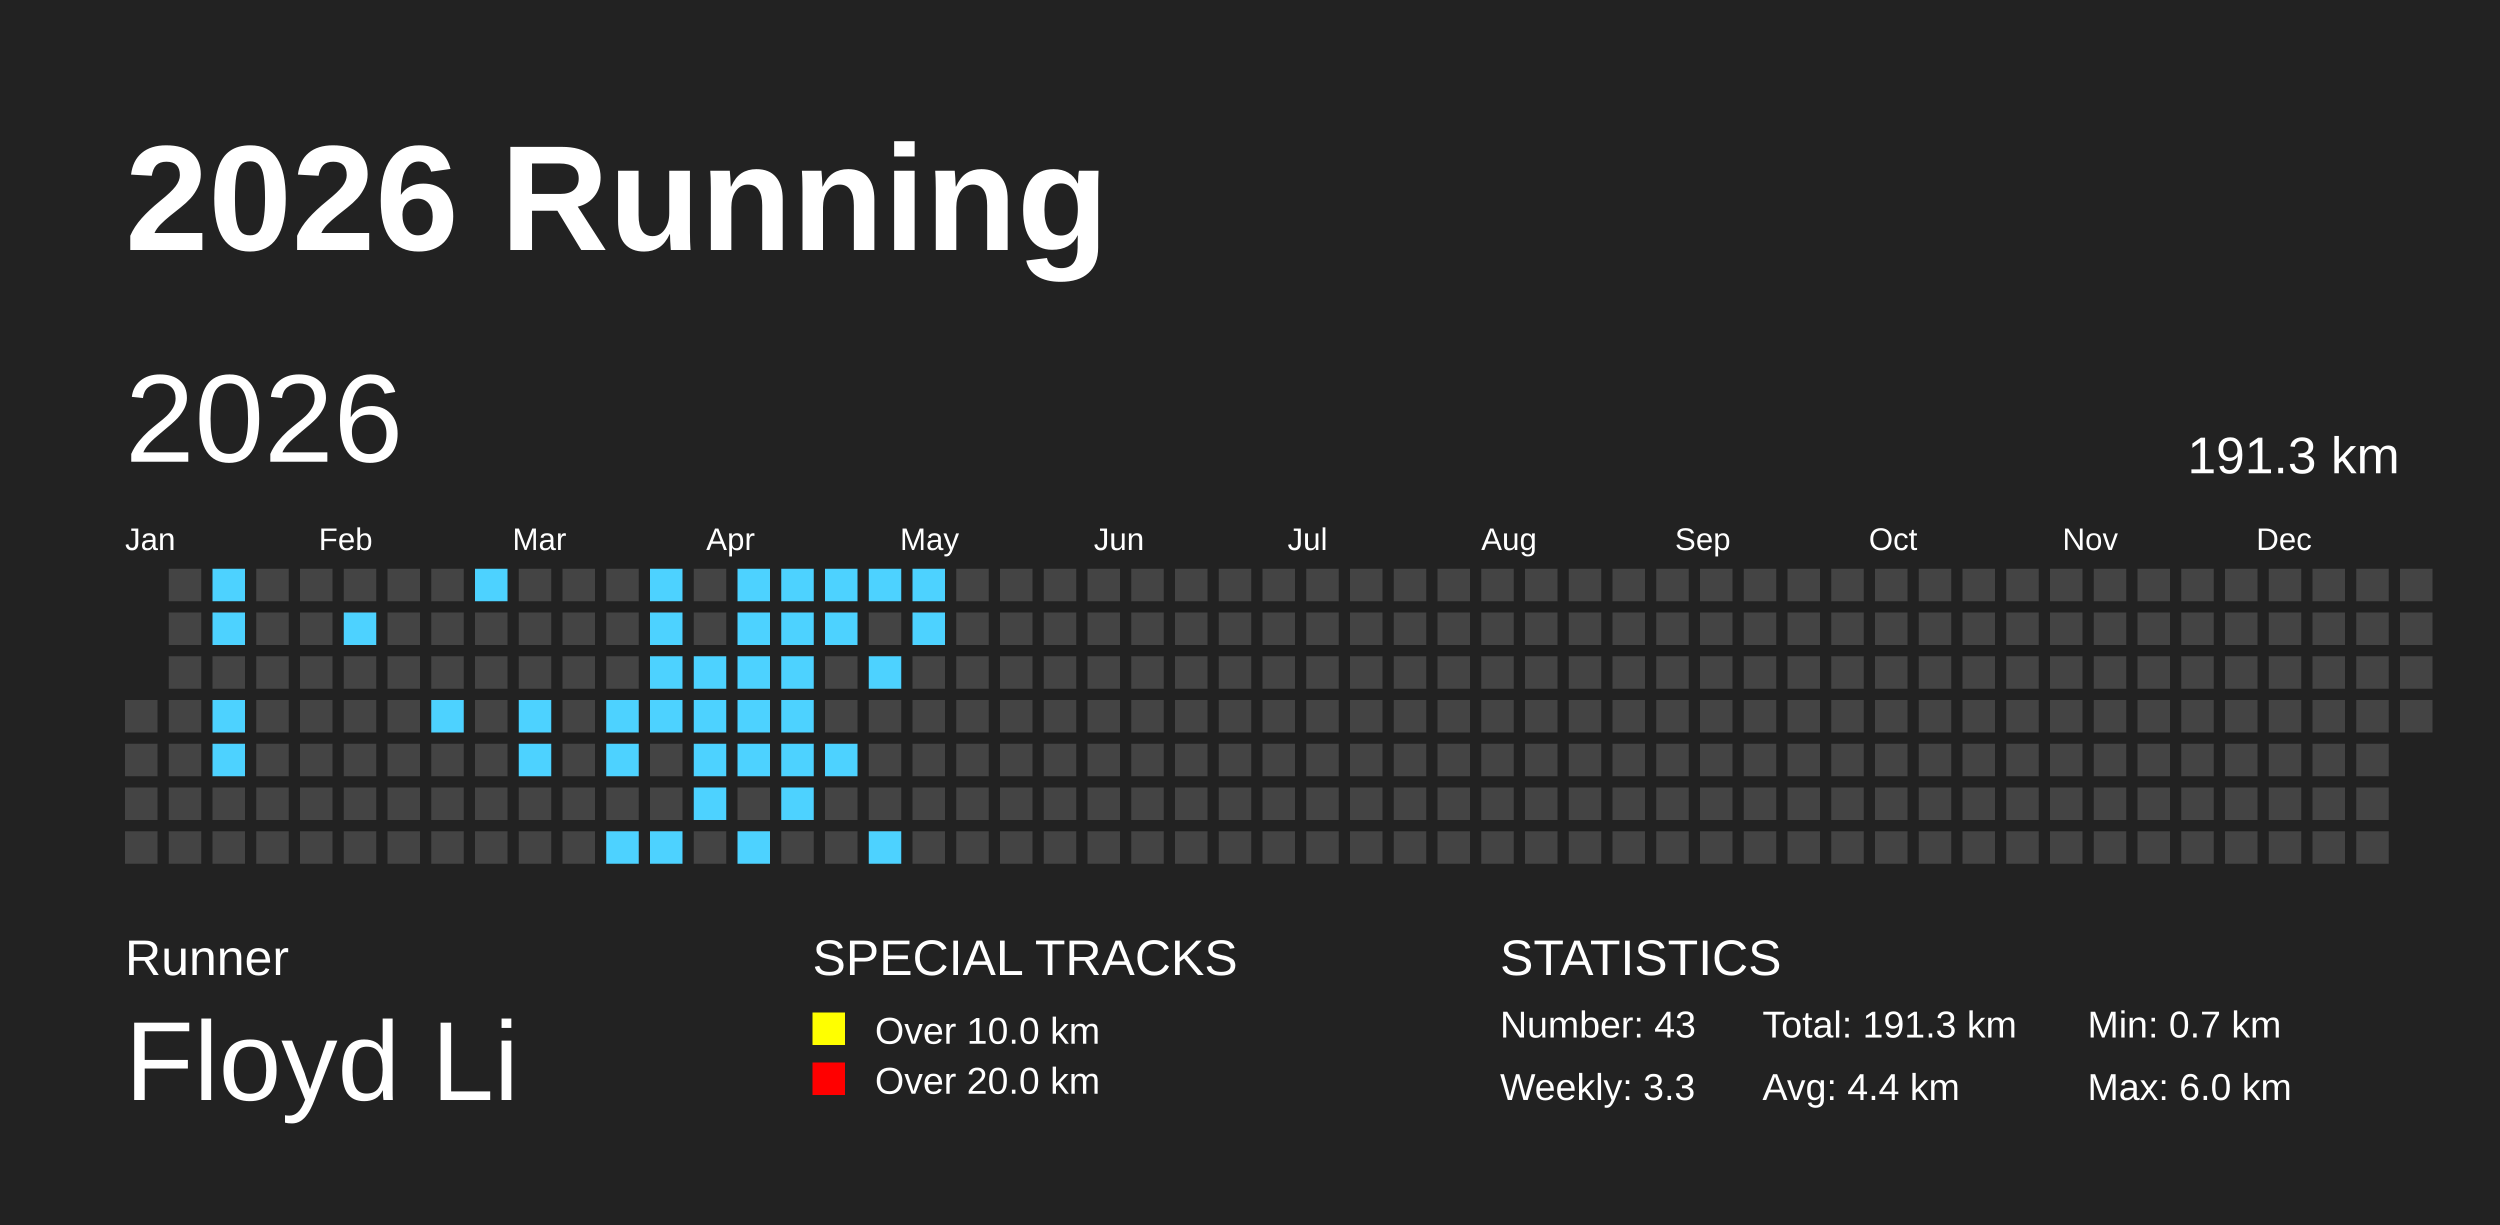
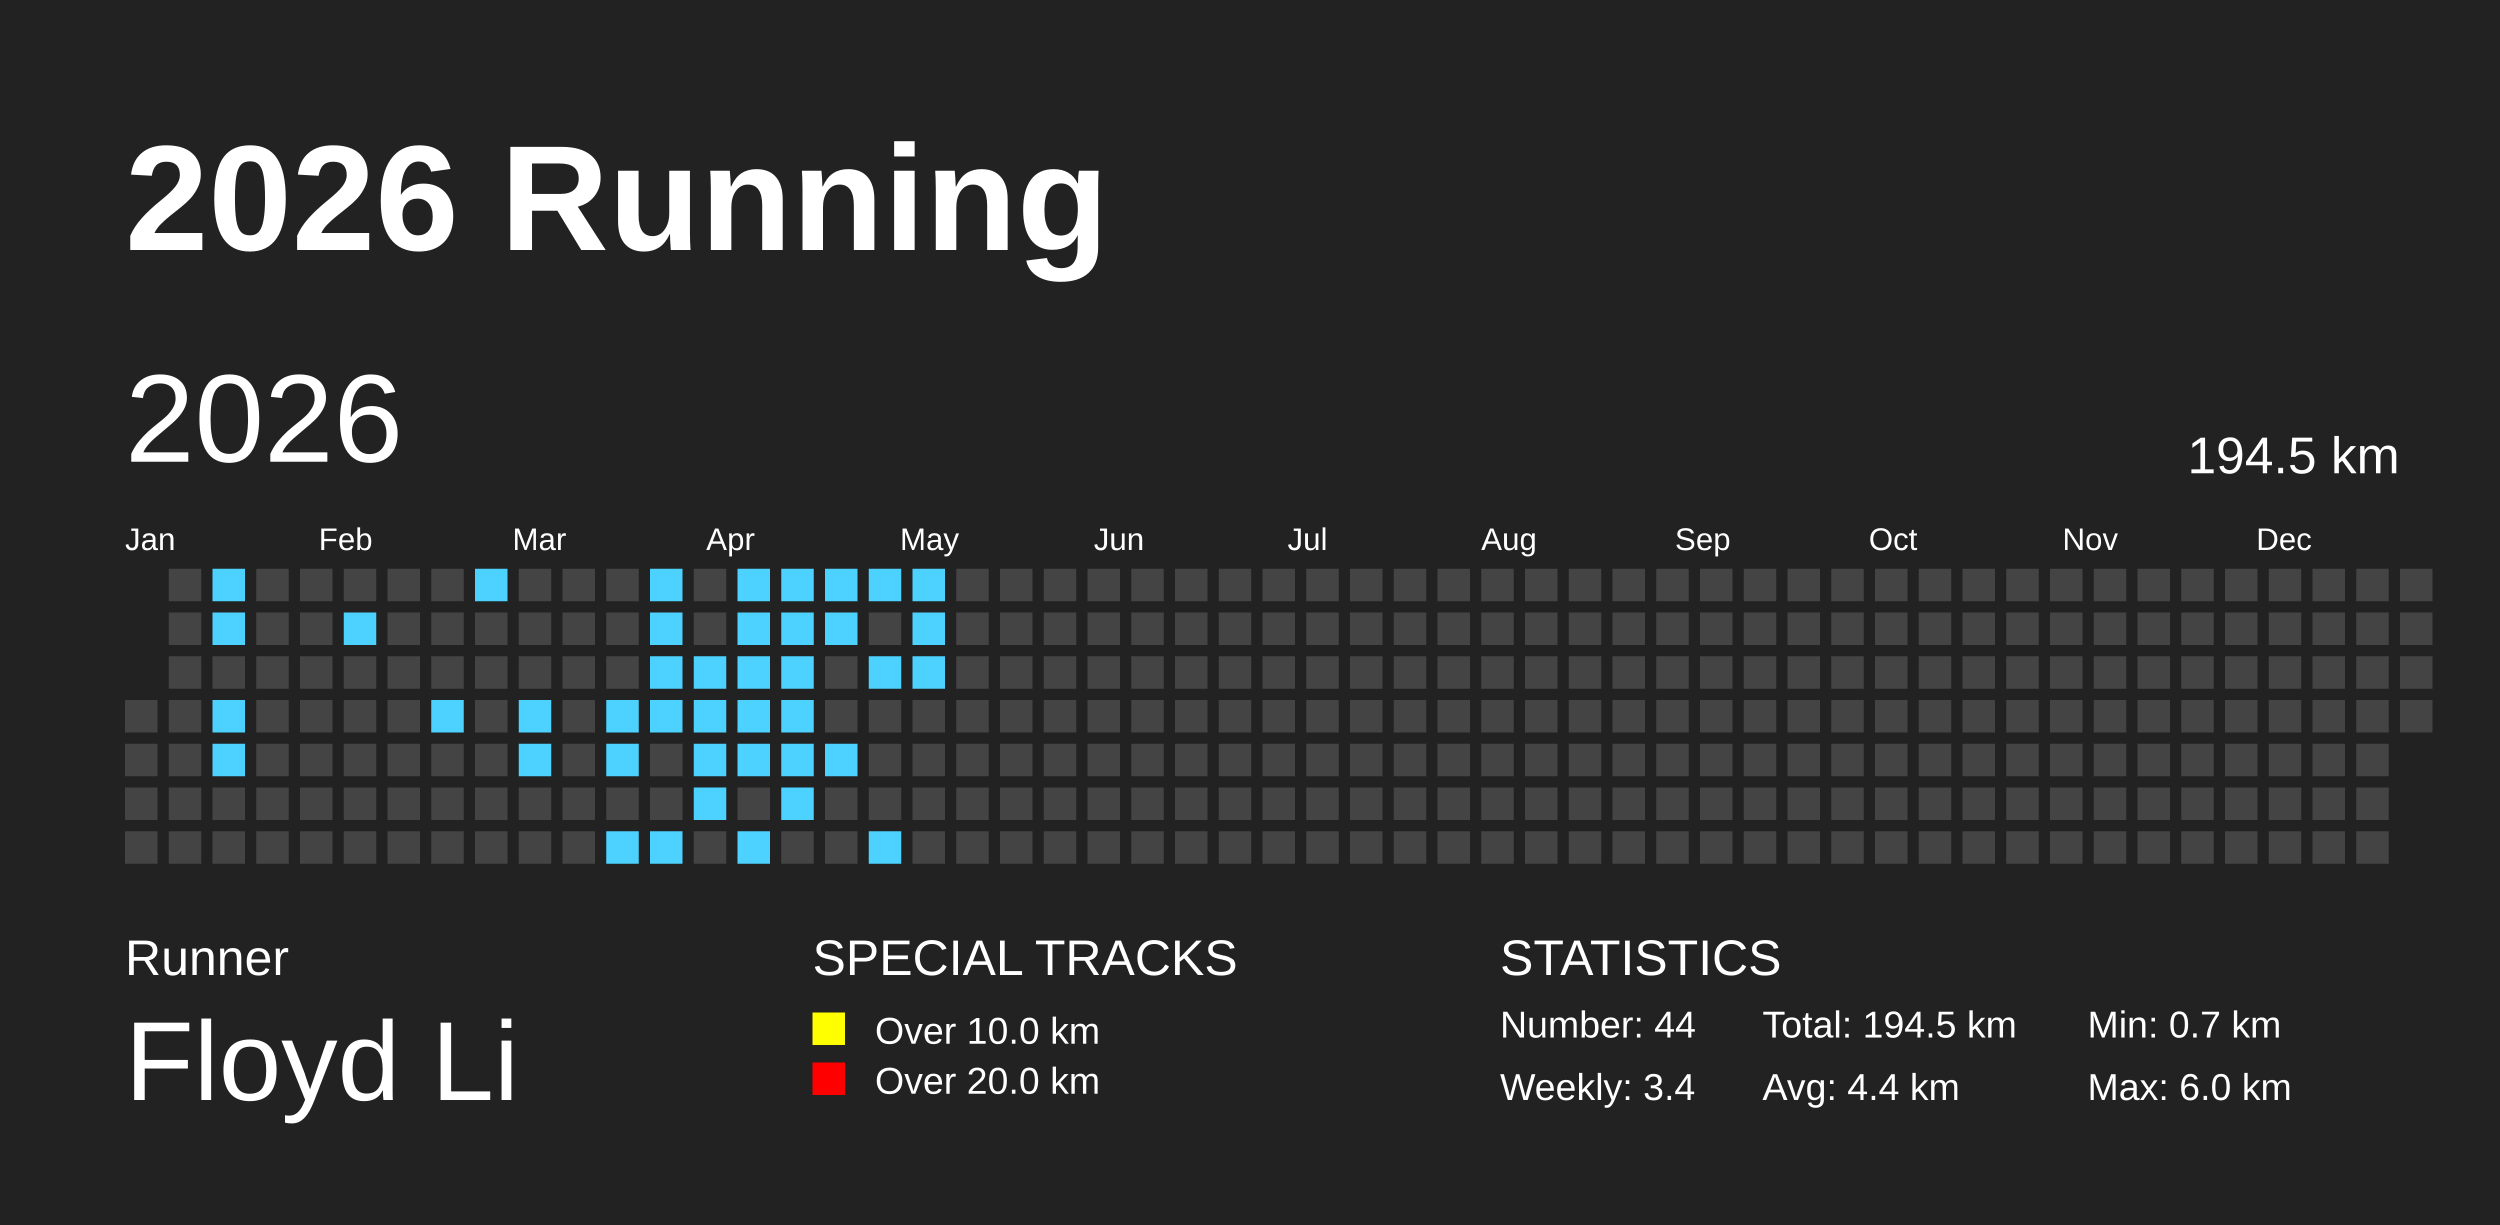
<svg xmlns="http://www.w3.org/2000/svg" baseProfile="full" height="98mm" version="1.1" viewBox="0,0,200,98" width="200mm">
  <defs />
  <rect fill="#222222" height="98" width="200" x="0" y="0" />
  <text fill="#FFFFFF" style="font-size:12px; font-family:Arial; font-weight:bold;" x="10" y="20">2026 Running</text>
  <text fill="#FFFFFF" style="font-size:4px; font-family:Arial" x="10" y="78">Runner</text>
  <text fill="#FFFFFF" style="font-size:9px; font-family:Arial" x="10" y="88">Floyd Li</text>
  <text fill="#FFFFFF" style="font-size:4px; font-family:Arial" x="65" y="78">SPECIAL TRACKS</text>
  <rect fill="yellow" height="2.6" width="2.6" x="65" y="81" />
  <text fill="#FFFFFF" style="font-size:3px; font-family:Arial" x="70" y="83.5">Over 10.0 km</text>
  <rect fill="red" height="2.6" width="2.6" x="65" y="85" />
  <text fill="#FFFFFF" style="font-size:3px; font-family:Arial" x="70" y="87.5">Over 20.0 km</text>
  <text fill="#FFFFFF" style="font-size:4px; font-family:Arial" x="120" y="78">STATISTICS</text>
-   <text fill="#FFFFFF" style="font-size:3px; font-family:Arial" x="120" y="83">Number: 43</text>
-   <text fill="#FFFFFF" style="font-size:3px; font-family:Arial" x="120" y="88">Weekly: 3.3</text>
-   <text fill="#FFFFFF" style="font-size:3px; font-family:Arial" x="141" y="83">Total: 191.3 km</text>
+   <text fill="#FFFFFF" style="font-size:3px; font-family:Arial" x="120" y="83">Number: 44</text>
+   <text fill="#FFFFFF" style="font-size:3px; font-family:Arial" x="120" y="88">Weekly: 3.4</text>
+   <text fill="#FFFFFF" style="font-size:3px; font-family:Arial" x="141" y="83">Total: 194.5 km</text>
  <text fill="#FFFFFF" style="font-size:3px; font-family:Arial" x="141" y="88">Avg: 4.4 km</text>
  <text fill="#FFFFFF" style="font-size:3px; font-family:Arial" x="167" y="83">Min: 0.7 km</text>
  <text fill="#FFFFFF" style="font-size:3px; font-family:Arial" x="167" y="88">Max: 6.0 km</text>
  <text dominant-baseline="hanging" fill="#FFFFFF" style="font-size:10.0px; font-family:Arial;" x="10" y="30">2026</text>
-   <text dominant-baseline="hanging" fill="#FFFFFF" style="font-size:4.125px; font-family:Arial;" x="175" y="35">191.3 km</text>
+   <text dominant-baseline="hanging" fill="#FFFFFF" style="font-size:4.125px; font-family:Arial;" x="175" y="35">194.5 km</text>
  <text fill="#FFFFFF" style="font-size:2.5px; font-family:Arial" x="10.0" y="44">Jan</text>
  <text fill="#FFFFFF" style="font-size:2.5px; font-family:Arial" x="25.5" y="44">Feb</text>
  <text fill="#FFFFFF" style="font-size:2.5px; font-family:Arial" x="41.0" y="44">Mar</text>
  <text fill="#FFFFFF" style="font-size:2.5px; font-family:Arial" x="56.5" y="44">Apr</text>
  <text fill="#FFFFFF" style="font-size:2.5px; font-family:Arial" x="72.0" y="44">May</text>
  <text fill="#FFFFFF" style="font-size:2.5px; font-family:Arial" x="87.5" y="44">Jun</text>
  <text fill="#FFFFFF" style="font-size:2.5px; font-family:Arial" x="103.0" y="44">Jul</text>
  <text fill="#FFFFFF" style="font-size:2.5px; font-family:Arial" x="118.5" y="44">Aug</text>
  <text fill="#FFFFFF" style="font-size:2.5px; font-family:Arial" x="134.0" y="44">Sep</text>
  <text fill="#FFFFFF" style="font-size:2.5px; font-family:Arial" x="149.5" y="44">Oct</text>
  <text fill="#FFFFFF" style="font-size:2.5px; font-family:Arial" x="165.0" y="44">Nov</text>
  <text fill="#FFFFFF" style="font-size:2.5px; font-family:Arial" x="180.5" y="44">Dec</text>
  <rect fill="#444444" height="2.6" width="2.6" x="10.0" y="56.0" />
  <rect fill="#444444" height="2.6" width="2.6" x="10.0" y="59.5" />
  <rect fill="#444444" height="2.6" width="2.6" x="10.0" y="63.0" />
  <rect fill="#444444" height="2.6" width="2.6" x="10.0" y="66.5" />
  <rect fill="#444444" height="2.6" width="2.6" x="13.5" y="45.5" />
  <rect fill="#444444" height="2.6" width="2.6" x="13.5" y="49.0" />
  <rect fill="#444444" height="2.6" width="2.6" x="13.5" y="52.5" />
  <rect fill="#444444" height="2.6" width="2.6" x="13.5" y="56.0" />
  <rect fill="#444444" height="2.6" width="2.6" x="13.5" y="59.5" />
  <rect fill="#444444" height="2.6" width="2.6" x="13.5" y="63.0" />
  <rect fill="#444444" height="2.6" width="2.6" x="13.5" y="66.5" />
  <rect fill="#4DD2FF" height="2.6" width="2.6" x="17.0" y="45.5" />
  <rect fill="#4DD2FF" height="2.6" width="2.6" x="17.0" y="49.0" />
  <rect fill="#444444" height="2.6" width="2.6" x="17.0" y="52.5" />
  <rect fill="#4DD2FF" height="2.6" width="2.6" x="17.0" y="56.0" />
  <rect fill="#4DD2FF" height="2.6" width="2.6" x="17.0" y="59.5" />
  <rect fill="#444444" height="2.6" width="2.6" x="17.0" y="63.0" />
  <rect fill="#444444" height="2.6" width="2.6" x="17.0" y="66.5" />
  <rect fill="#444444" height="2.6" width="2.6" x="20.5" y="45.5" />
  <rect fill="#444444" height="2.6" width="2.6" x="20.5" y="49.0" />
  <rect fill="#444444" height="2.6" width="2.6" x="20.5" y="52.5" />
  <rect fill="#444444" height="2.6" width="2.6" x="20.5" y="56.0" />
  <rect fill="#444444" height="2.6" width="2.6" x="20.5" y="59.5" />
  <rect fill="#444444" height="2.6" width="2.6" x="20.5" y="63.0" />
  <rect fill="#444444" height="2.6" width="2.6" x="20.5" y="66.5" />
  <rect fill="#444444" height="2.6" width="2.6" x="24.0" y="45.5" />
  <rect fill="#444444" height="2.6" width="2.6" x="24.0" y="49.0" />
  <rect fill="#444444" height="2.6" width="2.6" x="24.0" y="52.5" />
  <rect fill="#444444" height="2.6" width="2.6" x="24.0" y="56.0" />
  <rect fill="#444444" height="2.6" width="2.6" x="24.0" y="59.5" />
  <rect fill="#444444" height="2.6" width="2.6" x="24.0" y="63.0" />
  <rect fill="#444444" height="2.6" width="2.6" x="24.0" y="66.5" />
  <rect fill="#444444" height="2.6" width="2.6" x="27.5" y="45.5" />
  <rect fill="#4DD2FF" height="2.6" width="2.6" x="27.5" y="49.0" />
  <rect fill="#444444" height="2.6" width="2.6" x="27.5" y="52.5" />
  <rect fill="#444444" height="2.6" width="2.6" x="27.5" y="56.0" />
  <rect fill="#444444" height="2.6" width="2.6" x="27.5" y="59.5" />
  <rect fill="#444444" height="2.6" width="2.6" x="27.5" y="63.0" />
  <rect fill="#444444" height="2.6" width="2.6" x="27.5" y="66.5" />
  <rect fill="#444444" height="2.6" width="2.6" x="31.0" y="45.5" />
  <rect fill="#444444" height="2.6" width="2.6" x="31.0" y="49.0" />
  <rect fill="#444444" height="2.6" width="2.6" x="31.0" y="52.5" />
  <rect fill="#444444" height="2.6" width="2.6" x="31.0" y="56.0" />
  <rect fill="#444444" height="2.6" width="2.6" x="31.0" y="59.5" />
  <rect fill="#444444" height="2.6" width="2.6" x="31.0" y="63.0" />
  <rect fill="#444444" height="2.6" width="2.6" x="31.0" y="66.5" />
  <rect fill="#444444" height="2.6" width="2.6" x="34.5" y="45.5" />
  <rect fill="#444444" height="2.6" width="2.6" x="34.5" y="49.0" />
  <rect fill="#444444" height="2.6" width="2.6" x="34.5" y="52.5" />
  <rect fill="#4DD2FF" height="2.6" width="2.6" x="34.5" y="56.0" />
  <rect fill="#444444" height="2.6" width="2.6" x="34.5" y="59.5" />
  <rect fill="#444444" height="2.6" width="2.6" x="34.5" y="63.0" />
  <rect fill="#444444" height="2.6" width="2.6" x="34.5" y="66.5" />
  <rect fill="#4DD2FF" height="2.6" width="2.6" x="38.0" y="45.5" />
  <rect fill="#444444" height="2.6" width="2.6" x="38.0" y="49.0" />
  <rect fill="#444444" height="2.6" width="2.6" x="38.0" y="52.5" />
  <rect fill="#444444" height="2.6" width="2.6" x="38.0" y="56.0" />
  <rect fill="#444444" height="2.6" width="2.6" x="38.0" y="59.5" />
  <rect fill="#444444" height="2.6" width="2.6" x="38.0" y="63.0" />
  <rect fill="#444444" height="2.6" width="2.6" x="38.0" y="66.5" />
  <rect fill="#444444" height="2.6" width="2.6" x="41.5" y="45.5" />
  <rect fill="#444444" height="2.6" width="2.6" x="41.5" y="49.0" />
  <rect fill="#444444" height="2.6" width="2.6" x="41.5" y="52.5" />
  <rect fill="#4DD2FF" height="2.6" width="2.6" x="41.5" y="56.0" />
  <rect fill="#4DD2FF" height="2.6" width="2.6" x="41.5" y="59.5" />
  <rect fill="#444444" height="2.6" width="2.6" x="41.5" y="63.0" />
  <rect fill="#444444" height="2.6" width="2.6" x="41.5" y="66.5" />
  <rect fill="#444444" height="2.6" width="2.6" x="45.0" y="45.5" />
  <rect fill="#444444" height="2.6" width="2.6" x="45.0" y="49.0" />
  <rect fill="#444444" height="2.6" width="2.6" x="45.0" y="52.5" />
  <rect fill="#444444" height="2.6" width="2.6" x="45.0" y="56.0" />
  <rect fill="#444444" height="2.6" width="2.6" x="45.0" y="59.5" />
  <rect fill="#444444" height="2.6" width="2.6" x="45.0" y="63.0" />
  <rect fill="#444444" height="2.6" width="2.6" x="45.0" y="66.5" />
  <rect fill="#444444" height="2.6" width="2.6" x="48.5" y="45.5" />
  <rect fill="#444444" height="2.6" width="2.6" x="48.5" y="49.0" />
  <rect fill="#444444" height="2.6" width="2.6" x="48.5" y="52.5" />
  <rect fill="#4DD2FF" height="2.6" width="2.6" x="48.5" y="56.0" />
  <rect fill="#4DD2FF" height="2.6" width="2.6" x="48.5" y="59.5" />
  <rect fill="#444444" height="2.6" width="2.6" x="48.5" y="63.0" />
  <rect fill="#4DD2FF" height="2.6" width="2.6" x="48.5" y="66.5" />
  <rect fill="#4DD2FF" height="2.6" width="2.6" x="52.0" y="45.5" />
  <rect fill="#4DD2FF" height="2.6" width="2.6" x="52.0" y="49.0" />
  <rect fill="#4DD2FF" height="2.6" width="2.6" x="52.0" y="52.5" />
  <rect fill="#4DD2FF" height="2.6" width="2.6" x="52.0" y="56.0" />
  <rect fill="#444444" height="2.6" width="2.6" x="52.0" y="59.5" />
  <rect fill="#444444" height="2.6" width="2.6" x="52.0" y="63.0" />
  <rect fill="#4DD2FF" height="2.6" width="2.6" x="52.0" y="66.5" />
  <rect fill="#444444" height="2.6" width="2.6" x="55.5" y="45.5" />
  <rect fill="#444444" height="2.6" width="2.6" x="55.5" y="49.0" />
  <rect fill="#4DD2FF" height="2.6" width="2.6" x="55.5" y="52.5" />
  <rect fill="#4DD2FF" height="2.6" width="2.6" x="55.5" y="56.0" />
  <rect fill="#4DD2FF" height="2.6" width="2.6" x="55.5" y="59.5" />
  <rect fill="#4DD2FF" height="2.6" width="2.6" x="55.5" y="63.0" />
  <rect fill="#444444" height="2.6" width="2.6" x="55.5" y="66.5" />
  <rect fill="#4DD2FF" height="2.6" width="2.6" x="59.0" y="45.5" />
  <rect fill="#4DD2FF" height="2.6" width="2.6" x="59.0" y="49.0" />
  <rect fill="#4DD2FF" height="2.6" width="2.6" x="59.0" y="52.5" />
  <rect fill="#4DD2FF" height="2.6" width="2.6" x="59.0" y="56.0" />
  <rect fill="#4DD2FF" height="2.6" width="2.6" x="59.0" y="59.5" />
  <rect fill="#444444" height="2.6" width="2.6" x="59.0" y="63.0" />
  <rect fill="#4DD2FF" height="2.6" width="2.6" x="59.0" y="66.5" />
  <rect fill="#4DD2FF" height="2.6" width="2.6" x="62.5" y="45.5" />
  <rect fill="#4DD2FF" height="2.6" width="2.6" x="62.5" y="49.0" />
  <rect fill="#4DD2FF" height="2.6" width="2.6" x="62.5" y="52.5" />
  <rect fill="#4DD2FF" height="2.6" width="2.6" x="62.5" y="56.0" />
  <rect fill="#4DD2FF" height="2.6" width="2.6" x="62.5" y="59.5" />
  <rect fill="#4DD2FF" height="2.6" width="2.6" x="62.5" y="63.0" />
  <rect fill="#444444" height="2.6" width="2.6" x="62.5" y="66.5" />
  <rect fill="#4DD2FF" height="2.6" width="2.6" x="66.0" y="45.5" />
  <rect fill="#4DD2FF" height="2.6" width="2.6" x="66.0" y="49.0" />
  <rect fill="#444444" height="2.6" width="2.6" x="66.0" y="52.5" />
  <rect fill="#444444" height="2.6" width="2.6" x="66.0" y="56.0" />
  <rect fill="#4DD2FF" height="2.6" width="2.6" x="66.0" y="59.5" />
  <rect fill="#444444" height="2.6" width="2.6" x="66.0" y="63.0" />
  <rect fill="#444444" height="2.6" width="2.6" x="66.0" y="66.5" />
  <rect fill="#4DD2FF" height="2.6" width="2.6" x="69.5" y="45.5" />
  <rect fill="#444444" height="2.6" width="2.6" x="69.5" y="49.0" />
  <rect fill="#4DD2FF" height="2.6" width="2.6" x="69.5" y="52.5" />
  <rect fill="#444444" height="2.6" width="2.6" x="69.5" y="56.0" />
  <rect fill="#444444" height="2.6" width="2.6" x="69.5" y="59.5" />
  <rect fill="#444444" height="2.6" width="2.6" x="69.5" y="63.0" />
  <rect fill="#4DD2FF" height="2.6" width="2.6" x="69.5" y="66.5" />
  <rect fill="#4DD2FF" height="2.6" width="2.6" x="73.0" y="45.5" />
  <rect fill="#4DD2FF" height="2.6" width="2.6" x="73.0" y="49.0" />
-   <rect fill="#444444" height="2.6" width="2.6" x="73.0" y="52.5" />
+   <rect fill="#4DD2FF" height="2.6" width="2.6" x="73.0" y="52.5" />
  <rect fill="#444444" height="2.6" width="2.6" x="73.0" y="56.0" />
  <rect fill="#444444" height="2.6" width="2.6" x="73.0" y="59.5" />
  <rect fill="#444444" height="2.6" width="2.6" x="73.0" y="63.0" />
  <rect fill="#444444" height="2.6" width="2.6" x="73.0" y="66.5" />
  <rect fill="#444444" height="2.6" width="2.6" x="76.5" y="45.5" />
  <rect fill="#444444" height="2.6" width="2.6" x="76.5" y="49.0" />
  <rect fill="#444444" height="2.6" width="2.6" x="76.5" y="52.5" />
  <rect fill="#444444" height="2.6" width="2.6" x="76.5" y="56.0" />
  <rect fill="#444444" height="2.6" width="2.6" x="76.5" y="59.5" />
  <rect fill="#444444" height="2.6" width="2.6" x="76.5" y="63.0" />
  <rect fill="#444444" height="2.6" width="2.6" x="76.5" y="66.5" />
  <rect fill="#444444" height="2.6" width="2.6" x="80.0" y="45.5" />
  <rect fill="#444444" height="2.6" width="2.6" x="80.0" y="49.0" />
  <rect fill="#444444" height="2.6" width="2.6" x="80.0" y="52.5" />
  <rect fill="#444444" height="2.6" width="2.6" x="80.0" y="56.0" />
  <rect fill="#444444" height="2.6" width="2.6" x="80.0" y="59.5" />
  <rect fill="#444444" height="2.6" width="2.6" x="80.0" y="63.0" />
  <rect fill="#444444" height="2.6" width="2.6" x="80.0" y="66.5" />
  <rect fill="#444444" height="2.6" width="2.6" x="83.5" y="45.5" />
  <rect fill="#444444" height="2.6" width="2.6" x="83.5" y="49.0" />
  <rect fill="#444444" height="2.6" width="2.6" x="83.5" y="52.5" />
  <rect fill="#444444" height="2.6" width="2.6" x="83.5" y="56.0" />
  <rect fill="#444444" height="2.6" width="2.6" x="83.5" y="59.5" />
  <rect fill="#444444" height="2.6" width="2.6" x="83.5" y="63.0" />
  <rect fill="#444444" height="2.6" width="2.6" x="83.5" y="66.5" />
  <rect fill="#444444" height="2.6" width="2.6" x="87.0" y="45.5" />
  <rect fill="#444444" height="2.6" width="2.6" x="87.0" y="49.0" />
  <rect fill="#444444" height="2.6" width="2.6" x="87.0" y="52.5" />
  <rect fill="#444444" height="2.6" width="2.6" x="87.0" y="56.0" />
  <rect fill="#444444" height="2.6" width="2.6" x="87.0" y="59.5" />
  <rect fill="#444444" height="2.6" width="2.6" x="87.0" y="63.0" />
  <rect fill="#444444" height="2.6" width="2.6" x="87.0" y="66.5" />
  <rect fill="#444444" height="2.6" width="2.6" x="90.5" y="45.5" />
  <rect fill="#444444" height="2.6" width="2.6" x="90.5" y="49.0" />
  <rect fill="#444444" height="2.6" width="2.6" x="90.5" y="52.5" />
  <rect fill="#444444" height="2.6" width="2.6" x="90.5" y="56.0" />
  <rect fill="#444444" height="2.6" width="2.6" x="90.5" y="59.5" />
  <rect fill="#444444" height="2.6" width="2.6" x="90.5" y="63.0" />
  <rect fill="#444444" height="2.6" width="2.6" x="90.5" y="66.5" />
  <rect fill="#444444" height="2.6" width="2.6" x="94.0" y="45.5" />
  <rect fill="#444444" height="2.6" width="2.6" x="94.0" y="49.0" />
  <rect fill="#444444" height="2.6" width="2.6" x="94.0" y="52.5" />
  <rect fill="#444444" height="2.6" width="2.6" x="94.0" y="56.0" />
  <rect fill="#444444" height="2.6" width="2.6" x="94.0" y="59.5" />
  <rect fill="#444444" height="2.6" width="2.6" x="94.0" y="63.0" />
  <rect fill="#444444" height="2.6" width="2.6" x="94.0" y="66.5" />
  <rect fill="#444444" height="2.6" width="2.6" x="97.5" y="45.5" />
  <rect fill="#444444" height="2.6" width="2.6" x="97.5" y="49.0" />
  <rect fill="#444444" height="2.6" width="2.6" x="97.5" y="52.5" />
  <rect fill="#444444" height="2.6" width="2.6" x="97.5" y="56.0" />
  <rect fill="#444444" height="2.6" width="2.6" x="97.5" y="59.5" />
  <rect fill="#444444" height="2.6" width="2.6" x="97.5" y="63.0" />
  <rect fill="#444444" height="2.6" width="2.6" x="97.5" y="66.5" />
  <rect fill="#444444" height="2.6" width="2.6" x="101.0" y="45.5" />
  <rect fill="#444444" height="2.6" width="2.6" x="101.0" y="49.0" />
  <rect fill="#444444" height="2.6" width="2.6" x="101.0" y="52.5" />
  <rect fill="#444444" height="2.6" width="2.6" x="101.0" y="56.0" />
  <rect fill="#444444" height="2.6" width="2.6" x="101.0" y="59.5" />
  <rect fill="#444444" height="2.6" width="2.6" x="101.0" y="63.0" />
  <rect fill="#444444" height="2.6" width="2.6" x="101.0" y="66.5" />
  <rect fill="#444444" height="2.6" width="2.6" x="104.5" y="45.5" />
  <rect fill="#444444" height="2.6" width="2.6" x="104.5" y="49.0" />
  <rect fill="#444444" height="2.6" width="2.6" x="104.5" y="52.5" />
  <rect fill="#444444" height="2.6" width="2.6" x="104.5" y="56.0" />
  <rect fill="#444444" height="2.6" width="2.6" x="104.5" y="59.5" />
  <rect fill="#444444" height="2.6" width="2.6" x="104.5" y="63.0" />
  <rect fill="#444444" height="2.6" width="2.6" x="104.5" y="66.5" />
  <rect fill="#444444" height="2.6" width="2.6" x="108.0" y="45.5" />
  <rect fill="#444444" height="2.6" width="2.6" x="108.0" y="49.0" />
  <rect fill="#444444" height="2.6" width="2.6" x="108.0" y="52.5" />
  <rect fill="#444444" height="2.6" width="2.6" x="108.0" y="56.0" />
  <rect fill="#444444" height="2.6" width="2.6" x="108.0" y="59.5" />
  <rect fill="#444444" height="2.6" width="2.6" x="108.0" y="63.0" />
  <rect fill="#444444" height="2.6" width="2.6" x="108.0" y="66.5" />
  <rect fill="#444444" height="2.6" width="2.6" x="111.5" y="45.5" />
  <rect fill="#444444" height="2.6" width="2.6" x="111.5" y="49.0" />
  <rect fill="#444444" height="2.6" width="2.6" x="111.5" y="52.5" />
  <rect fill="#444444" height="2.6" width="2.6" x="111.5" y="56.0" />
  <rect fill="#444444" height="2.6" width="2.6" x="111.5" y="59.5" />
  <rect fill="#444444" height="2.6" width="2.6" x="111.5" y="63.0" />
  <rect fill="#444444" height="2.6" width="2.6" x="111.5" y="66.5" />
  <rect fill="#444444" height="2.6" width="2.6" x="115.0" y="45.5" />
  <rect fill="#444444" height="2.6" width="2.6" x="115.0" y="49.0" />
  <rect fill="#444444" height="2.6" width="2.6" x="115.0" y="52.5" />
  <rect fill="#444444" height="2.6" width="2.6" x="115.0" y="56.0" />
  <rect fill="#444444" height="2.6" width="2.6" x="115.0" y="59.5" />
  <rect fill="#444444" height="2.6" width="2.6" x="115.0" y="63.0" />
  <rect fill="#444444" height="2.6" width="2.6" x="115.0" y="66.5" />
  <rect fill="#444444" height="2.6" width="2.6" x="118.5" y="45.5" />
  <rect fill="#444444" height="2.6" width="2.6" x="118.5" y="49.0" />
  <rect fill="#444444" height="2.6" width="2.6" x="118.5" y="52.5" />
  <rect fill="#444444" height="2.6" width="2.6" x="118.5" y="56.0" />
  <rect fill="#444444" height="2.6" width="2.6" x="118.5" y="59.5" />
  <rect fill="#444444" height="2.6" width="2.6" x="118.5" y="63.0" />
  <rect fill="#444444" height="2.6" width="2.6" x="118.5" y="66.5" />
  <rect fill="#444444" height="2.6" width="2.6" x="122.0" y="45.5" />
  <rect fill="#444444" height="2.6" width="2.6" x="122.0" y="49.0" />
  <rect fill="#444444" height="2.6" width="2.6" x="122.0" y="52.5" />
  <rect fill="#444444" height="2.6" width="2.6" x="122.0" y="56.0" />
  <rect fill="#444444" height="2.6" width="2.6" x="122.0" y="59.5" />
  <rect fill="#444444" height="2.6" width="2.6" x="122.0" y="63.0" />
  <rect fill="#444444" height="2.6" width="2.6" x="122.0" y="66.5" />
  <rect fill="#444444" height="2.6" width="2.6" x="125.5" y="45.5" />
  <rect fill="#444444" height="2.6" width="2.6" x="125.5" y="49.0" />
  <rect fill="#444444" height="2.6" width="2.6" x="125.5" y="52.5" />
  <rect fill="#444444" height="2.6" width="2.6" x="125.5" y="56.0" />
  <rect fill="#444444" height="2.6" width="2.6" x="125.5" y="59.5" />
  <rect fill="#444444" height="2.6" width="2.6" x="125.5" y="63.0" />
  <rect fill="#444444" height="2.6" width="2.6" x="125.5" y="66.5" />
  <rect fill="#444444" height="2.6" width="2.6" x="129.0" y="45.5" />
  <rect fill="#444444" height="2.6" width="2.6" x="129.0" y="49.0" />
  <rect fill="#444444" height="2.6" width="2.6" x="129.0" y="52.5" />
  <rect fill="#444444" height="2.6" width="2.6" x="129.0" y="56.0" />
  <rect fill="#444444" height="2.6" width="2.6" x="129.0" y="59.5" />
  <rect fill="#444444" height="2.6" width="2.6" x="129.0" y="63.0" />
  <rect fill="#444444" height="2.6" width="2.6" x="129.0" y="66.5" />
  <rect fill="#444444" height="2.6" width="2.6" x="132.5" y="45.5" />
  <rect fill="#444444" height="2.6" width="2.6" x="132.5" y="49.0" />
  <rect fill="#444444" height="2.6" width="2.6" x="132.5" y="52.5" />
  <rect fill="#444444" height="2.6" width="2.6" x="132.5" y="56.0" />
  <rect fill="#444444" height="2.6" width="2.6" x="132.5" y="59.5" />
  <rect fill="#444444" height="2.6" width="2.6" x="132.5" y="63.0" />
  <rect fill="#444444" height="2.6" width="2.6" x="132.5" y="66.5" />
  <rect fill="#444444" height="2.6" width="2.6" x="136.0" y="45.5" />
  <rect fill="#444444" height="2.6" width="2.6" x="136.0" y="49.0" />
  <rect fill="#444444" height="2.6" width="2.6" x="136.0" y="52.5" />
  <rect fill="#444444" height="2.6" width="2.6" x="136.0" y="56.0" />
  <rect fill="#444444" height="2.6" width="2.6" x="136.0" y="59.5" />
  <rect fill="#444444" height="2.6" width="2.6" x="136.0" y="63.0" />
  <rect fill="#444444" height="2.6" width="2.6" x="136.0" y="66.5" />
  <rect fill="#444444" height="2.6" width="2.6" x="139.5" y="45.5" />
  <rect fill="#444444" height="2.6" width="2.6" x="139.5" y="49.0" />
  <rect fill="#444444" height="2.6" width="2.6" x="139.5" y="52.5" />
  <rect fill="#444444" height="2.6" width="2.6" x="139.5" y="56.0" />
  <rect fill="#444444" height="2.6" width="2.6" x="139.5" y="59.5" />
  <rect fill="#444444" height="2.6" width="2.6" x="139.5" y="63.0" />
  <rect fill="#444444" height="2.6" width="2.6" x="139.5" y="66.5" />
  <rect fill="#444444" height="2.6" width="2.6" x="143.0" y="45.5" />
  <rect fill="#444444" height="2.6" width="2.6" x="143.0" y="49.0" />
  <rect fill="#444444" height="2.6" width="2.6" x="143.0" y="52.5" />
  <rect fill="#444444" height="2.6" width="2.6" x="143.0" y="56.0" />
  <rect fill="#444444" height="2.6" width="2.6" x="143.0" y="59.5" />
  <rect fill="#444444" height="2.6" width="2.6" x="143.0" y="63.0" />
  <rect fill="#444444" height="2.6" width="2.6" x="143.0" y="66.5" />
  <rect fill="#444444" height="2.6" width="2.6" x="146.5" y="45.5" />
  <rect fill="#444444" height="2.6" width="2.6" x="146.5" y="49.0" />
  <rect fill="#444444" height="2.6" width="2.6" x="146.5" y="52.5" />
  <rect fill="#444444" height="2.6" width="2.6" x="146.5" y="56.0" />
  <rect fill="#444444" height="2.6" width="2.6" x="146.5" y="59.5" />
  <rect fill="#444444" height="2.6" width="2.6" x="146.5" y="63.0" />
  <rect fill="#444444" height="2.6" width="2.6" x="146.5" y="66.5" />
  <rect fill="#444444" height="2.6" width="2.6" x="150.0" y="45.5" />
  <rect fill="#444444" height="2.6" width="2.6" x="150.0" y="49.0" />
  <rect fill="#444444" height="2.6" width="2.6" x="150.0" y="52.5" />
  <rect fill="#444444" height="2.6" width="2.6" x="150.0" y="56.0" />
  <rect fill="#444444" height="2.6" width="2.6" x="150.0" y="59.5" />
  <rect fill="#444444" height="2.6" width="2.6" x="150.0" y="63.0" />
  <rect fill="#444444" height="2.6" width="2.6" x="150.0" y="66.5" />
  <rect fill="#444444" height="2.6" width="2.6" x="153.5" y="45.5" />
  <rect fill="#444444" height="2.6" width="2.6" x="153.5" y="49.0" />
  <rect fill="#444444" height="2.6" width="2.6" x="153.5" y="52.5" />
  <rect fill="#444444" height="2.6" width="2.6" x="153.5" y="56.0" />
  <rect fill="#444444" height="2.6" width="2.6" x="153.5" y="59.5" />
  <rect fill="#444444" height="2.6" width="2.6" x="153.5" y="63.0" />
  <rect fill="#444444" height="2.6" width="2.6" x="153.5" y="66.5" />
  <rect fill="#444444" height="2.6" width="2.6" x="157.0" y="45.5" />
  <rect fill="#444444" height="2.6" width="2.6" x="157.0" y="49.0" />
  <rect fill="#444444" height="2.6" width="2.6" x="157.0" y="52.5" />
  <rect fill="#444444" height="2.6" width="2.6" x="157.0" y="56.0" />
  <rect fill="#444444" height="2.6" width="2.6" x="157.0" y="59.5" />
  <rect fill="#444444" height="2.6" width="2.6" x="157.0" y="63.0" />
  <rect fill="#444444" height="2.6" width="2.6" x="157.0" y="66.5" />
  <rect fill="#444444" height="2.6" width="2.6" x="160.5" y="45.5" />
  <rect fill="#444444" height="2.6" width="2.6" x="160.5" y="49.0" />
  <rect fill="#444444" height="2.6" width="2.6" x="160.5" y="52.5" />
  <rect fill="#444444" height="2.6" width="2.6" x="160.5" y="56.0" />
  <rect fill="#444444" height="2.6" width="2.6" x="160.5" y="59.5" />
  <rect fill="#444444" height="2.6" width="2.6" x="160.5" y="63.0" />
  <rect fill="#444444" height="2.6" width="2.6" x="160.5" y="66.5" />
  <rect fill="#444444" height="2.6" width="2.6" x="164.0" y="45.5" />
  <rect fill="#444444" height="2.6" width="2.6" x="164.0" y="49.0" />
  <rect fill="#444444" height="2.6" width="2.6" x="164.0" y="52.5" />
  <rect fill="#444444" height="2.6" width="2.6" x="164.0" y="56.0" />
  <rect fill="#444444" height="2.6" width="2.6" x="164.0" y="59.5" />
  <rect fill="#444444" height="2.6" width="2.6" x="164.0" y="63.0" />
  <rect fill="#444444" height="2.6" width="2.6" x="164.0" y="66.5" />
  <rect fill="#444444" height="2.6" width="2.6" x="167.5" y="45.5" />
  <rect fill="#444444" height="2.6" width="2.6" x="167.5" y="49.0" />
  <rect fill="#444444" height="2.6" width="2.6" x="167.5" y="52.5" />
  <rect fill="#444444" height="2.6" width="2.6" x="167.5" y="56.0" />
  <rect fill="#444444" height="2.6" width="2.6" x="167.5" y="59.5" />
  <rect fill="#444444" height="2.6" width="2.6" x="167.5" y="63.0" />
  <rect fill="#444444" height="2.6" width="2.6" x="167.5" y="66.5" />
  <rect fill="#444444" height="2.6" width="2.6" x="171.0" y="45.5" />
  <rect fill="#444444" height="2.6" width="2.6" x="171.0" y="49.0" />
  <rect fill="#444444" height="2.6" width="2.6" x="171.0" y="52.5" />
  <rect fill="#444444" height="2.6" width="2.6" x="171.0" y="56.0" />
  <rect fill="#444444" height="2.6" width="2.6" x="171.0" y="59.5" />
  <rect fill="#444444" height="2.6" width="2.6" x="171.0" y="63.0" />
  <rect fill="#444444" height="2.6" width="2.6" x="171.0" y="66.5" />
  <rect fill="#444444" height="2.6" width="2.6" x="174.5" y="45.5" />
  <rect fill="#444444" height="2.6" width="2.6" x="174.5" y="49.0" />
  <rect fill="#444444" height="2.6" width="2.6" x="174.5" y="52.5" />
  <rect fill="#444444" height="2.6" width="2.6" x="174.5" y="56.0" />
  <rect fill="#444444" height="2.6" width="2.6" x="174.5" y="59.5" />
  <rect fill="#444444" height="2.6" width="2.6" x="174.5" y="63.0" />
  <rect fill="#444444" height="2.6" width="2.6" x="174.5" y="66.5" />
  <rect fill="#444444" height="2.6" width="2.6" x="178.0" y="45.5" />
  <rect fill="#444444" height="2.6" width="2.6" x="178.0" y="49.0" />
  <rect fill="#444444" height="2.6" width="2.6" x="178.0" y="52.5" />
  <rect fill="#444444" height="2.6" width="2.6" x="178.0" y="56.0" />
  <rect fill="#444444" height="2.6" width="2.6" x="178.0" y="59.5" />
  <rect fill="#444444" height="2.6" width="2.6" x="178.0" y="63.0" />
  <rect fill="#444444" height="2.6" width="2.6" x="178.0" y="66.5" />
  <rect fill="#444444" height="2.6" width="2.6" x="181.5" y="45.5" />
  <rect fill="#444444" height="2.6" width="2.6" x="181.5" y="49.0" />
  <rect fill="#444444" height="2.6" width="2.6" x="181.5" y="52.5" />
  <rect fill="#444444" height="2.6" width="2.6" x="181.5" y="56.0" />
  <rect fill="#444444" height="2.6" width="2.6" x="181.5" y="59.5" />
  <rect fill="#444444" height="2.6" width="2.6" x="181.5" y="63.0" />
  <rect fill="#444444" height="2.6" width="2.6" x="181.5" y="66.5" />
  <rect fill="#444444" height="2.6" width="2.6" x="185.0" y="45.5" />
  <rect fill="#444444" height="2.6" width="2.6" x="185.0" y="49.0" />
  <rect fill="#444444" height="2.6" width="2.6" x="185.0" y="52.5" />
  <rect fill="#444444" height="2.6" width="2.6" x="185.0" y="56.0" />
  <rect fill="#444444" height="2.6" width="2.6" x="185.0" y="59.5" />
  <rect fill="#444444" height="2.6" width="2.6" x="185.0" y="63.0" />
  <rect fill="#444444" height="2.6" width="2.6" x="185.0" y="66.5" />
  <rect fill="#444444" height="2.6" width="2.6" x="188.5" y="45.5" />
  <rect fill="#444444" height="2.6" width="2.6" x="188.5" y="49.0" />
  <rect fill="#444444" height="2.6" width="2.6" x="188.5" y="52.5" />
  <rect fill="#444444" height="2.6" width="2.6" x="188.5" y="56.0" />
  <rect fill="#444444" height="2.6" width="2.6" x="188.5" y="59.5" />
  <rect fill="#444444" height="2.6" width="2.6" x="188.5" y="63.0" />
  <rect fill="#444444" height="2.6" width="2.6" x="188.5" y="66.5" />
  <rect fill="#444444" height="2.6" width="2.6" x="192.0" y="45.5" />
  <rect fill="#444444" height="2.6" width="2.6" x="192.0" y="49.0" />
  <rect fill="#444444" height="2.6" width="2.6" x="192.0" y="52.5" />
  <rect fill="#444444" height="2.6" width="2.6" x="192.0" y="56.0" />
</svg>
